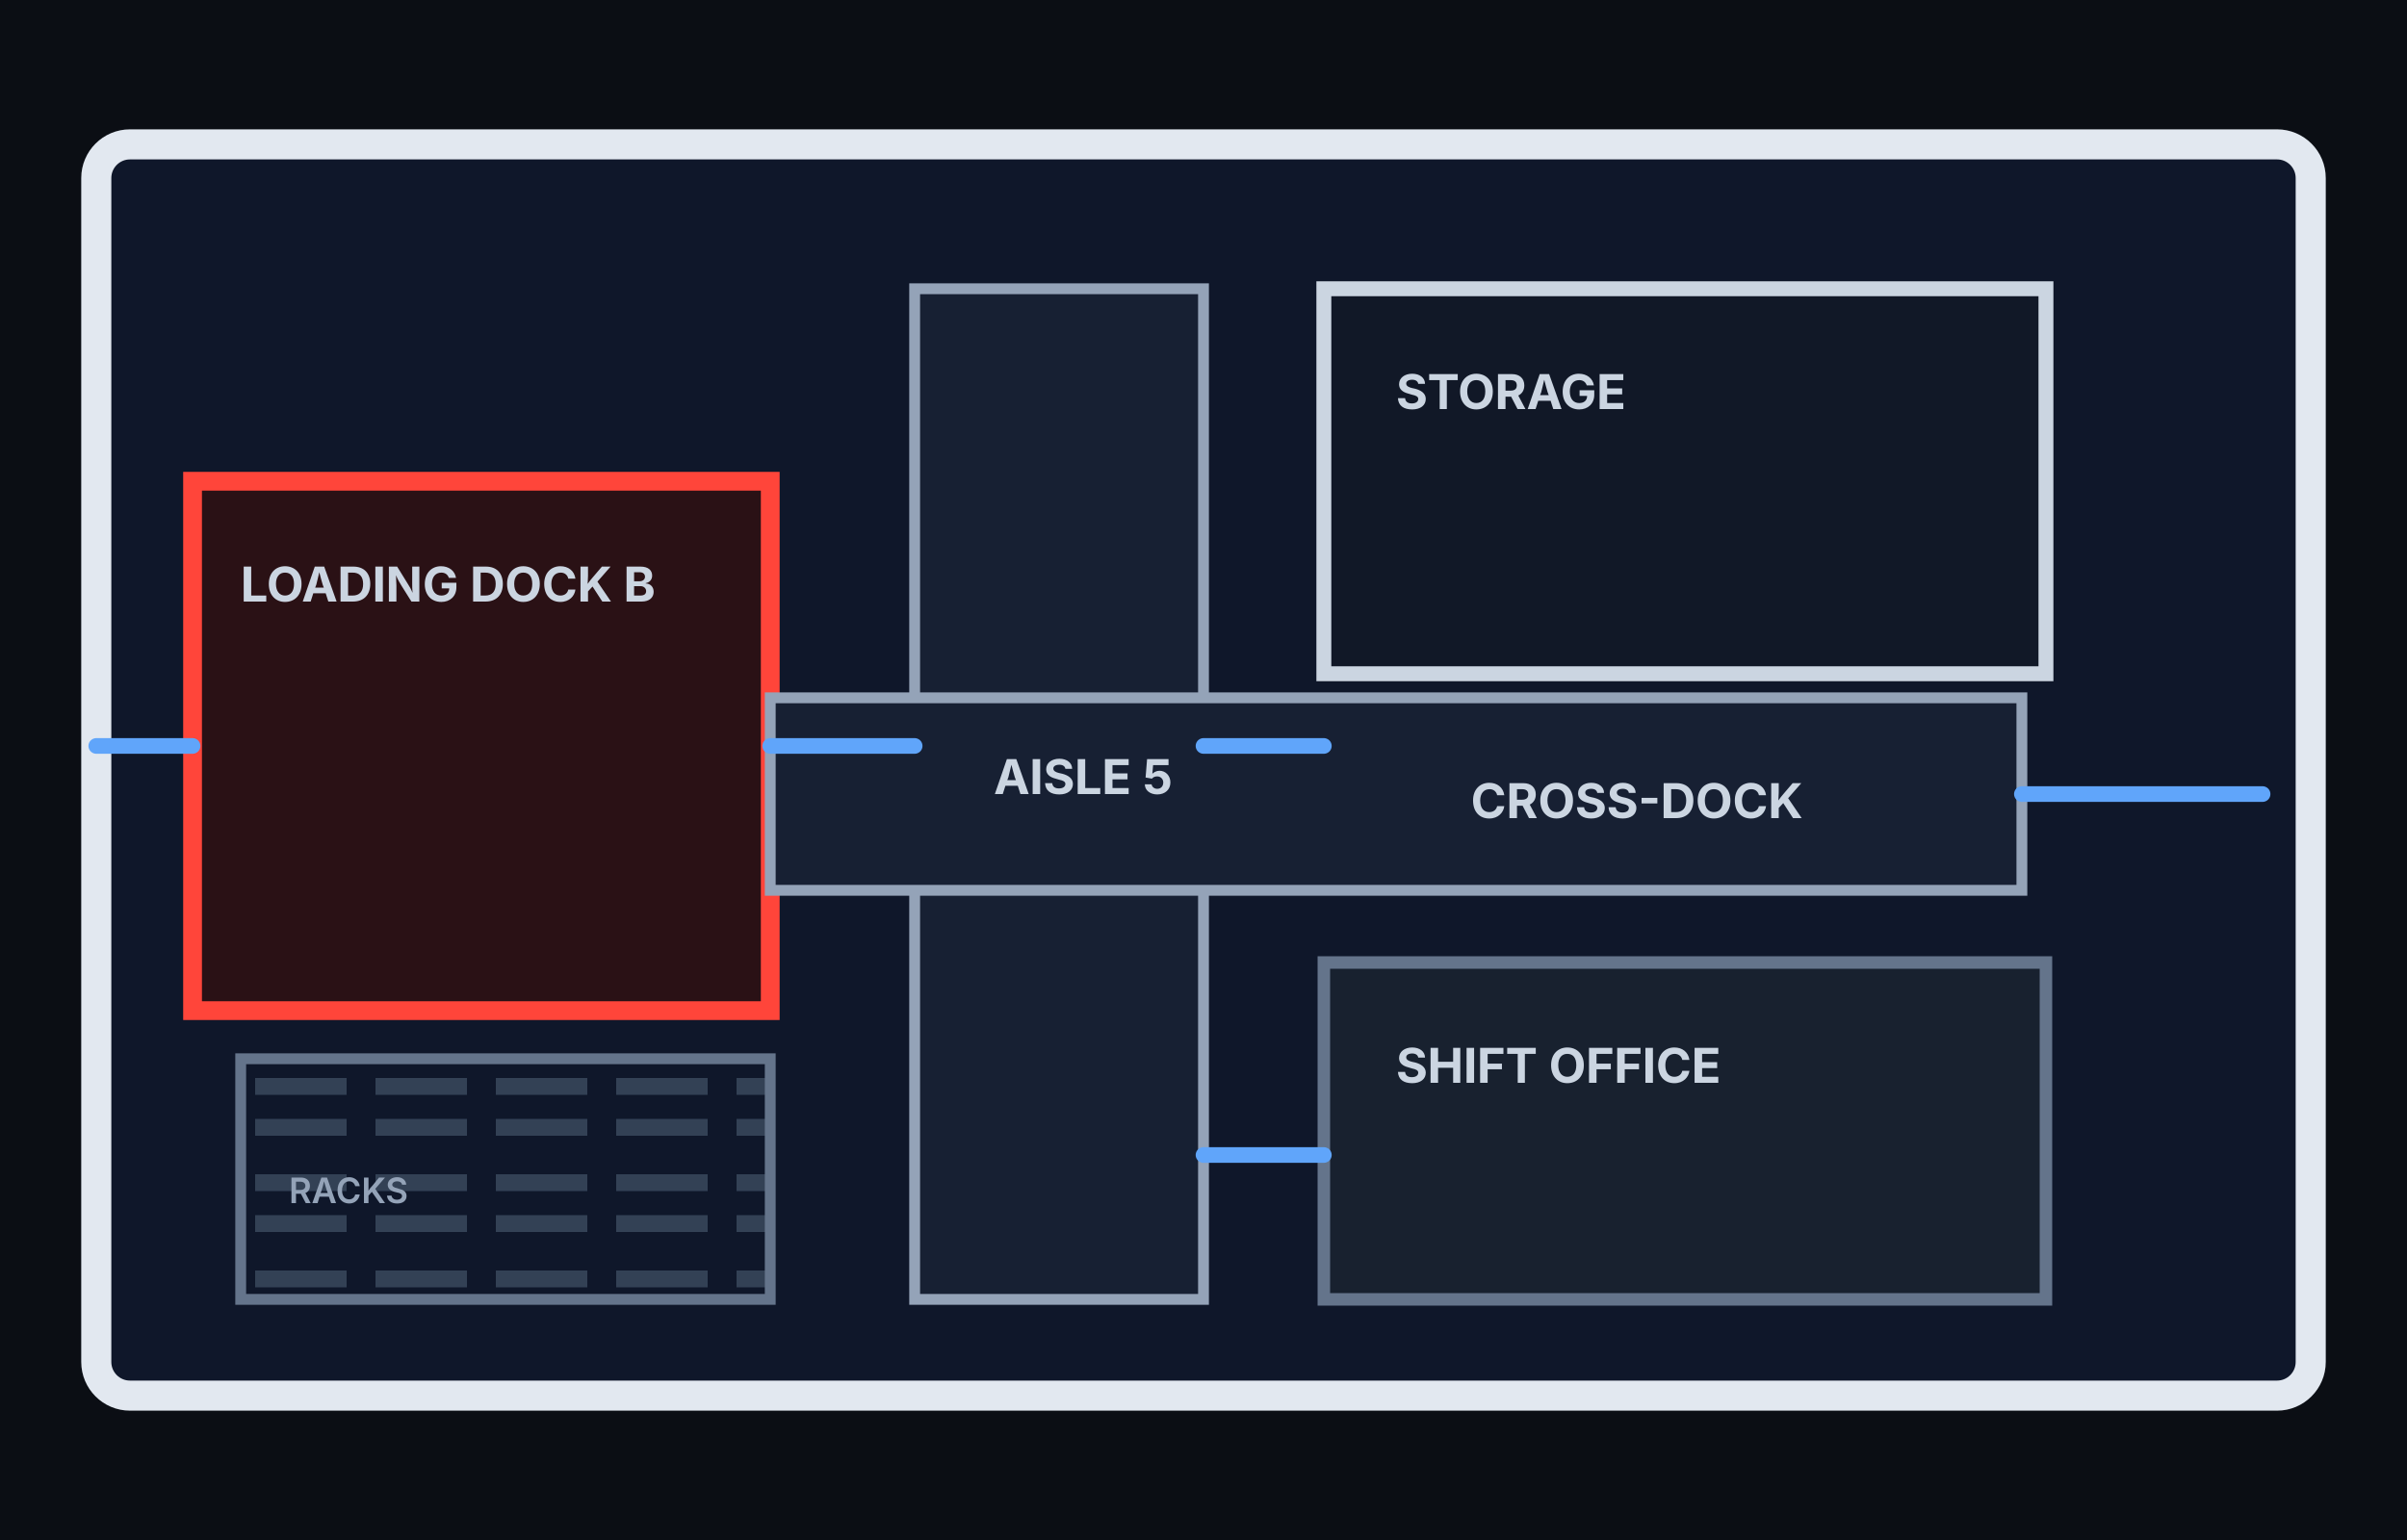
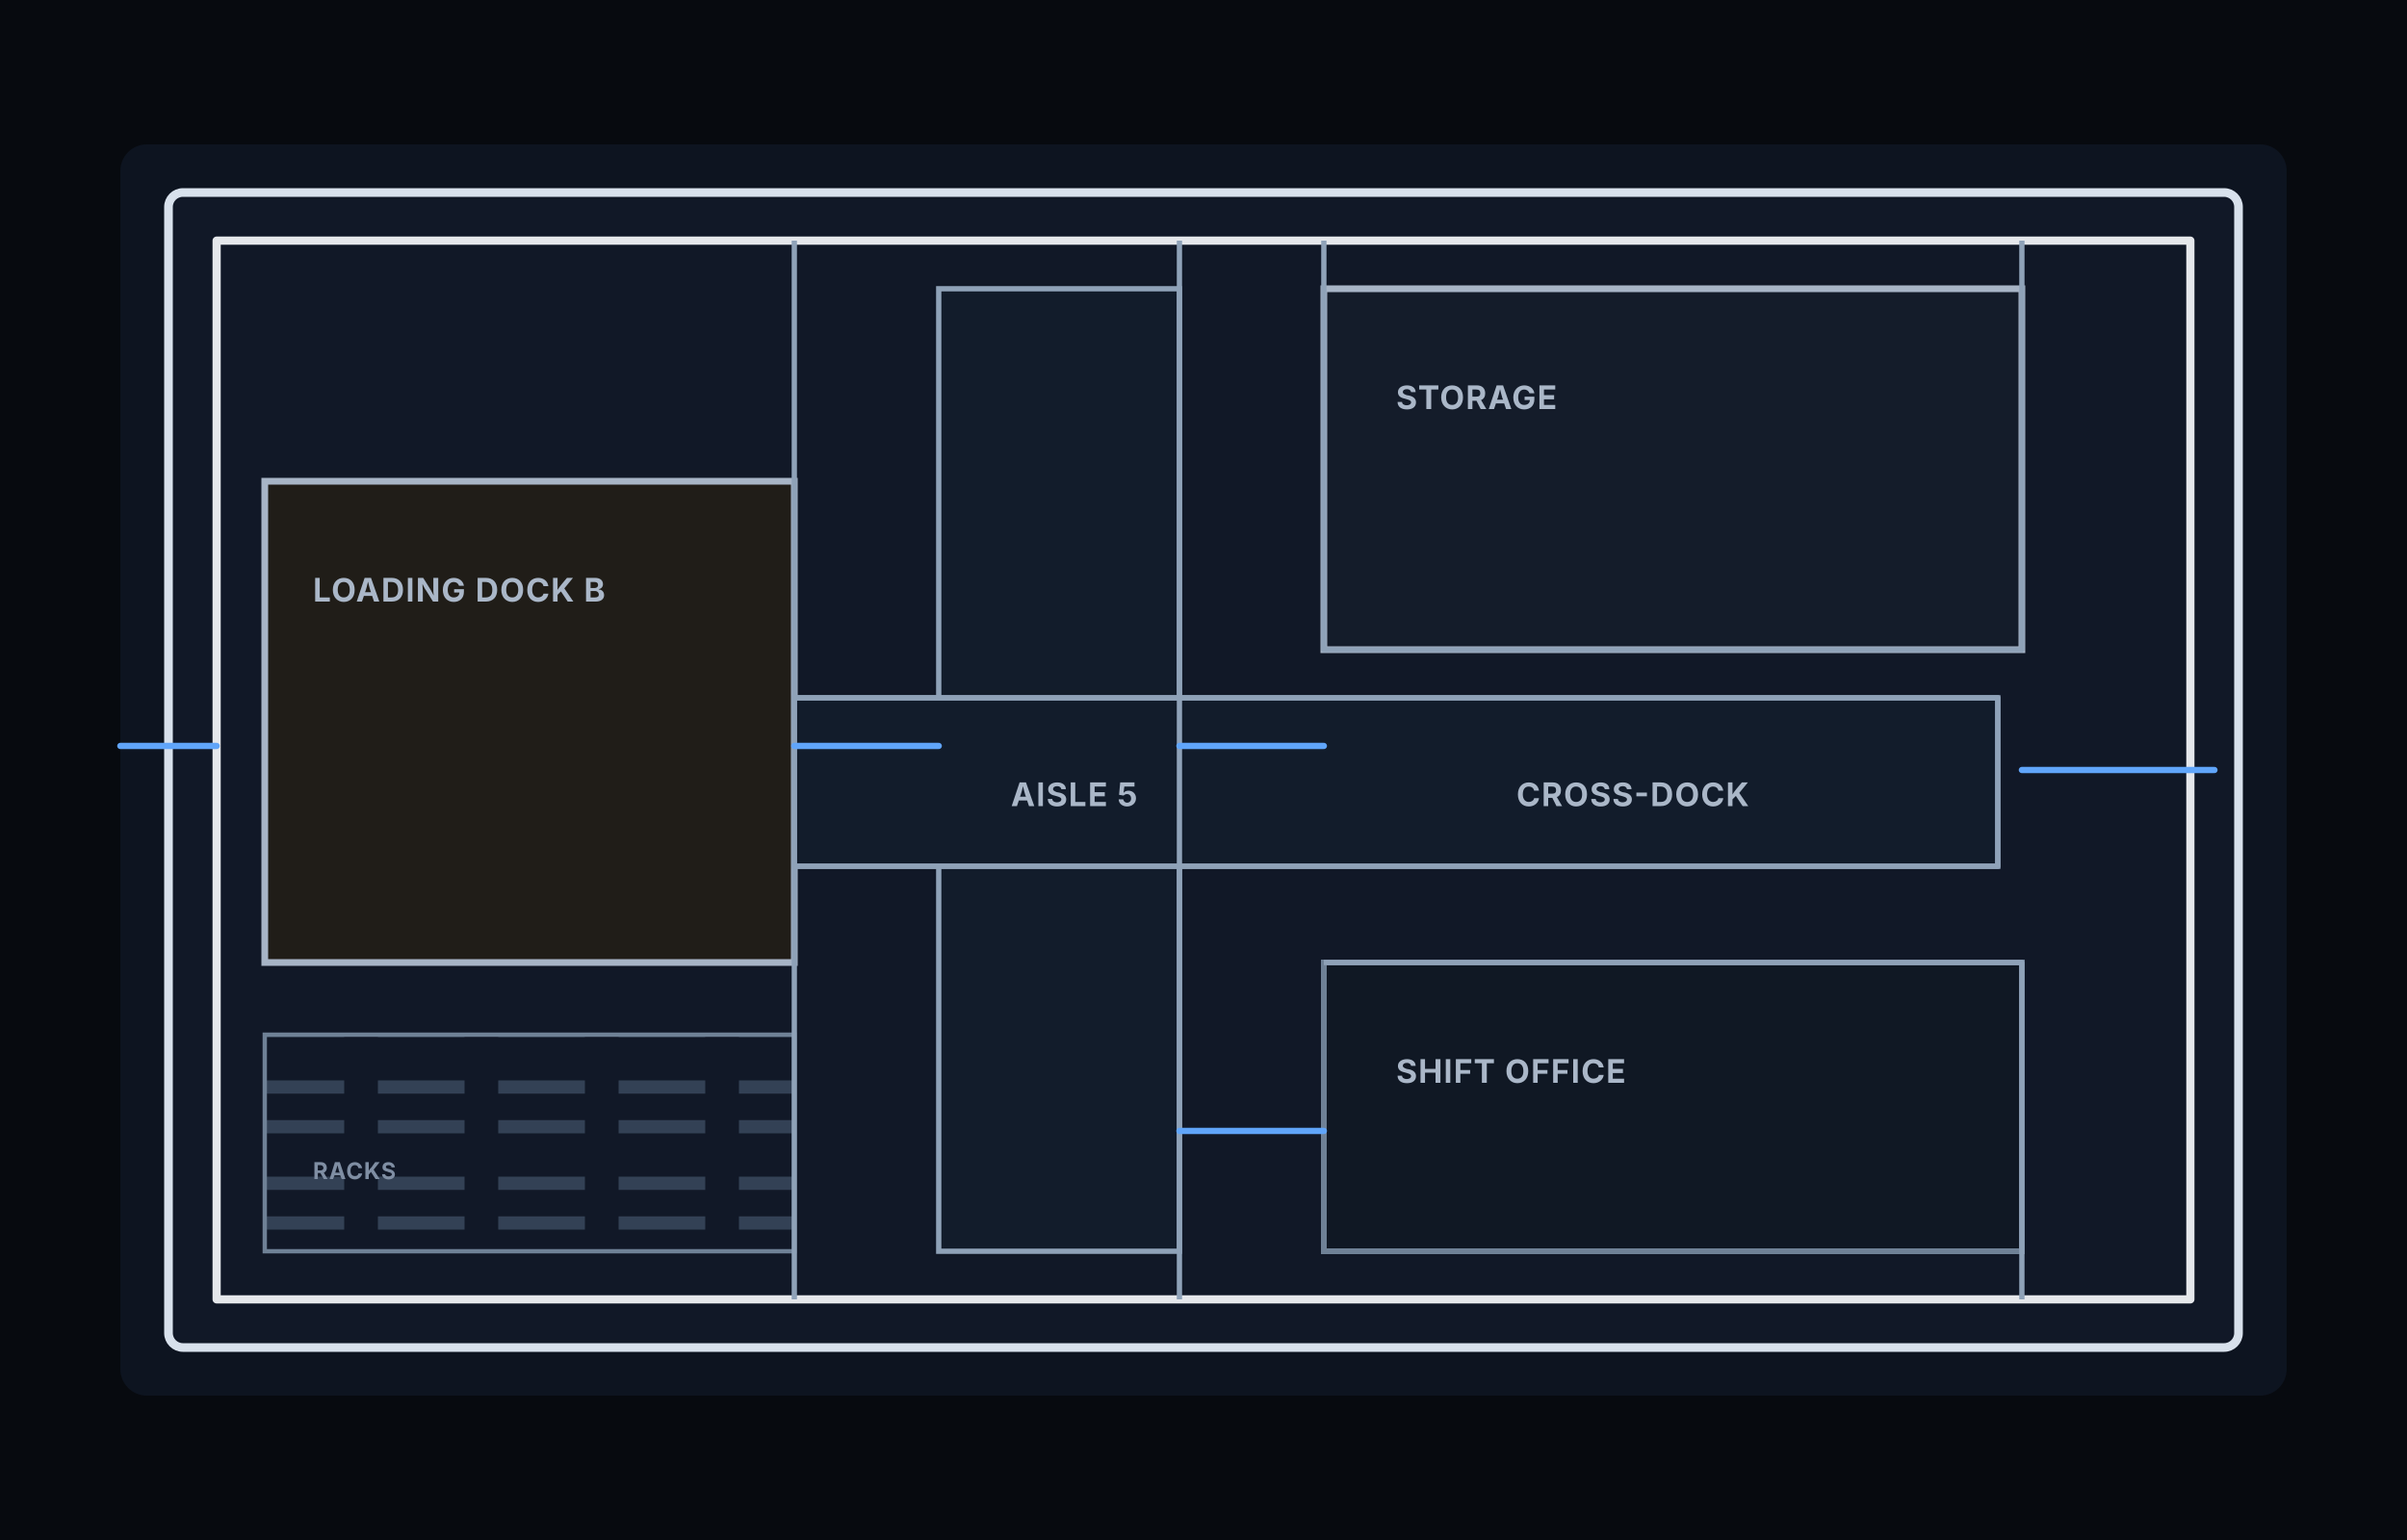
<svg xmlns="http://www.w3.org/2000/svg" width="1600" height="1024" viewBox="0 0 100 64">
  <defs>
    <pattern id="rack" width="5" height="4" patternUnits="userSpaceOnUse">
-       <rect x=".6" y=".8" width="3.8" height=".7" fill="#334155" />
-       <rect x=".6" y="2.5" width="3.8" height=".7" fill="#334155" />
+       <rect x=".7" y=".9" width="3.6" height=".55" fill="#334155" />
+       <rect x=".7" y="2.55" width="3.6" height=".55" fill="#334155" />
    </pattern>
    <style>
-       .shell{fill:#0F172A;stroke:#E2E8F0;stroke-width:1.25}
-       .wall{fill:#111827;stroke:#CBD5E1;stroke-width:.62}
-       .corridor{fill:#172033;stroke:#94A3B8;stroke-width:.45}
-       .restricted{fill:#2A1115;stroke:#FF453A;stroke-width:.78}
-       .service{fill:#18212F;stroke:#64748B;stroke-width:.52}
-       .label{fill:#CBD5E1;font-family:Inter,Arial,sans-serif;font-size:2px;font-weight:700}
-       .small{fill:#94A3B8;font-family:Inter,Arial,sans-serif;font-size:1.45px;font-weight:600}
-       .door{stroke:#60A5FA;stroke-width:.65;stroke-linecap:round}
+       .paper{fill:#0D1420}
+       .slab{fill:#111827;stroke:#D8E1EC;stroke-width:.36}
+       .room{fill:#141C2A;stroke:#A7B4C6;stroke-width:.28}
+       .dock{fill:#201D18;stroke:#A7B4C6;stroke-width:.28}
+       .aisle{fill:#121C2B;stroke:#8FA2B8;stroke-width:.22}
+       .service{fill:#101824;stroke:#6F8196;stroke-width:.24}
+       .wall{fill:none;stroke:#E5E7EB;stroke-width:.34;stroke-linejoin:round}
+       .partition{fill:none;stroke:#8FA2B8;stroke-width:.22;stroke-linejoin:round}
+       .door{fill:none;stroke:#60A5FA;stroke-width:.26;stroke-linecap:round}
+       .label{fill:#AAB7C8;font-family:Inter,Arial,sans-serif;font-size:1.35px;font-weight:700;letter-spacing:.04px}
+       .small{fill:#7F8EA3;font-family:Inter,Arial,sans-serif;font-size:.95px;font-weight:700;letter-spacing:.04px}
    </style>
  </defs>
-   <rect width="100" height="64" fill="#0B0E14" />
-   <rect x="4" y="6" width="92" height="52" rx="1.4" class="shell" />
-   <rect x="8" y="20" width="24" height="22" class="restricted" />
-   <rect x="38" y="12" width="12" height="42" class="corridor" />
-   <rect x="32" y="29" width="52" height="8" class="corridor" />
-   <rect x="55" y="12" width="30" height="16" class="wall" />
-   <rect x="55" y="40" width="30" height="14" class="service" />
-   <rect x="10" y="44" width="22" height="10" fill="url(#rack)" stroke="#64748B" stroke-width=".45" />
-   <path d="M8 31H4 M32 31h6 M50 31h5 M84 33h10 M50 48h5" class="door" />
-   <text x="10" y="25" class="label">LOADING DOCK B</text>
-   <text x="45" y="33" text-anchor="middle" class="label">AISLE 5</text>
-   <text x="68" y="34" text-anchor="middle" class="label">CROSS-DOCK</text>
+   <rect width="100" height="64" fill="#070A0F" />
+   <rect x="5" y="6" width="90" height="52" rx="1.1" class="paper" />
+   <rect x="7" y="8" width="86" height="48" rx=".6" class="slab" />
+   <path class="wall" d="M9 10H91V54H9Z" />
+   <rect x="11" y="20" width="22" height="20" class="dock" />
+   <rect x="39" y="12" width="10" height="40" class="aisle" />
+   <rect x="33" y="29" width="50" height="7" class="aisle" />
+   <rect x="55" y="12" width="29" height="15" class="room" />
+   <rect x="55" y="40" width="29" height="12" class="service" />
+   <rect x="11" y="43" width="22" height="9" fill="url(#rack)" stroke="#6F8196" stroke-width=".18" />
+   <path class="partition" d="M33 10V54M49 10V54M55 10V27H84V10M55 40H84V54M33 29H83V36H33" />
+   <path class="door" d="M9 31H5M33 31h6M49 31h6M84 32h8M49 47h6" />
+   <text x="13" y="25" class="label">LOADING DOCK B</text>
+   <text x="42" y="33.5" class="label">AISLE 5</text>
+   <text x="63" y="33.5" class="label">CROSS-DOCK</text>
  <text x="58" y="17" class="label">STORAGE</text>
  <text x="58" y="45" class="label">SHIFT OFFICE</text>
-   <text x="12" y="50" class="small">RACKS</text>
+   <text x="13" y="49" class="small">RACKS</text>
</svg>
